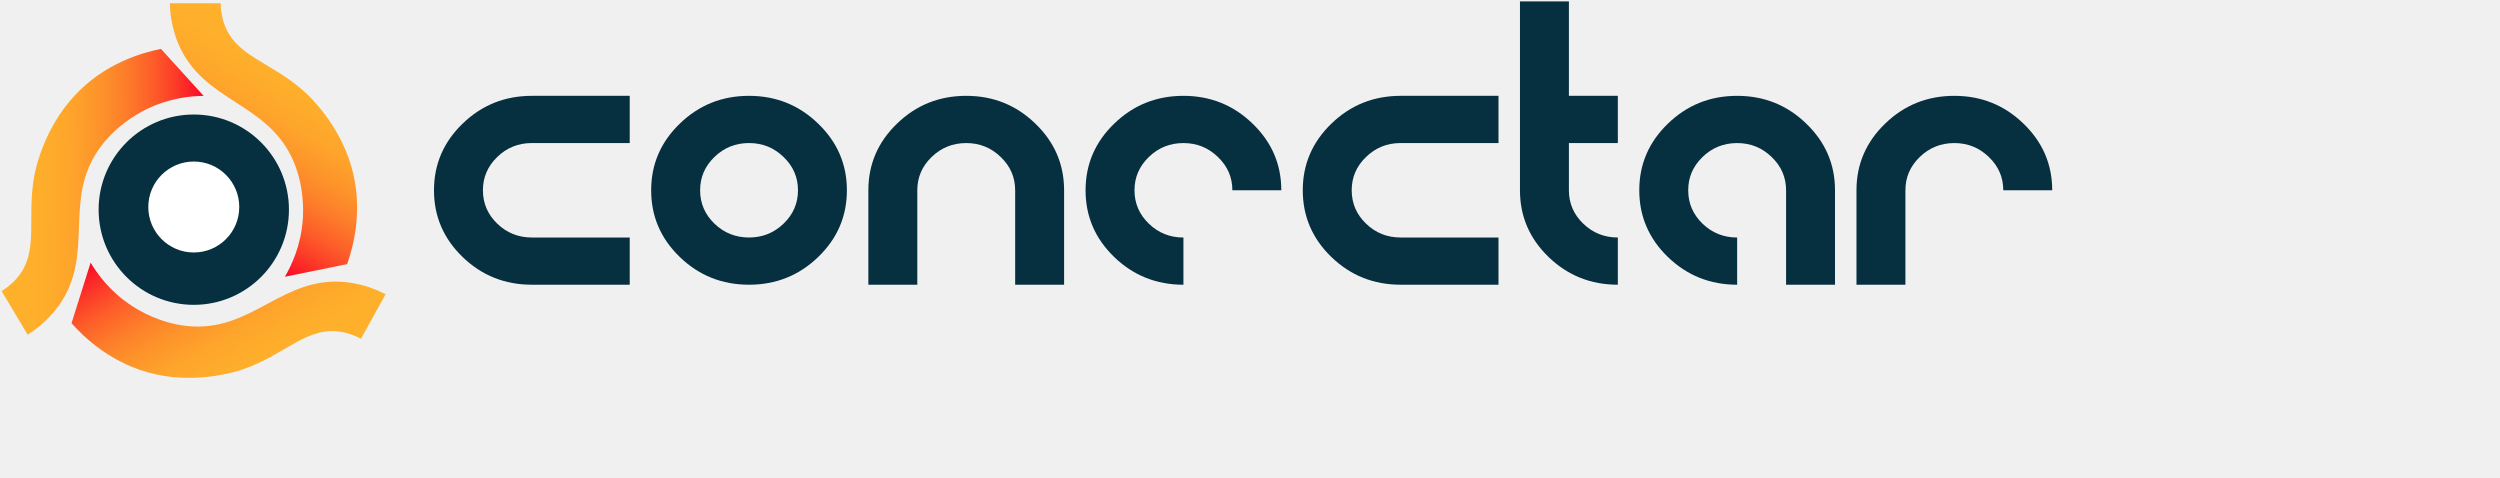
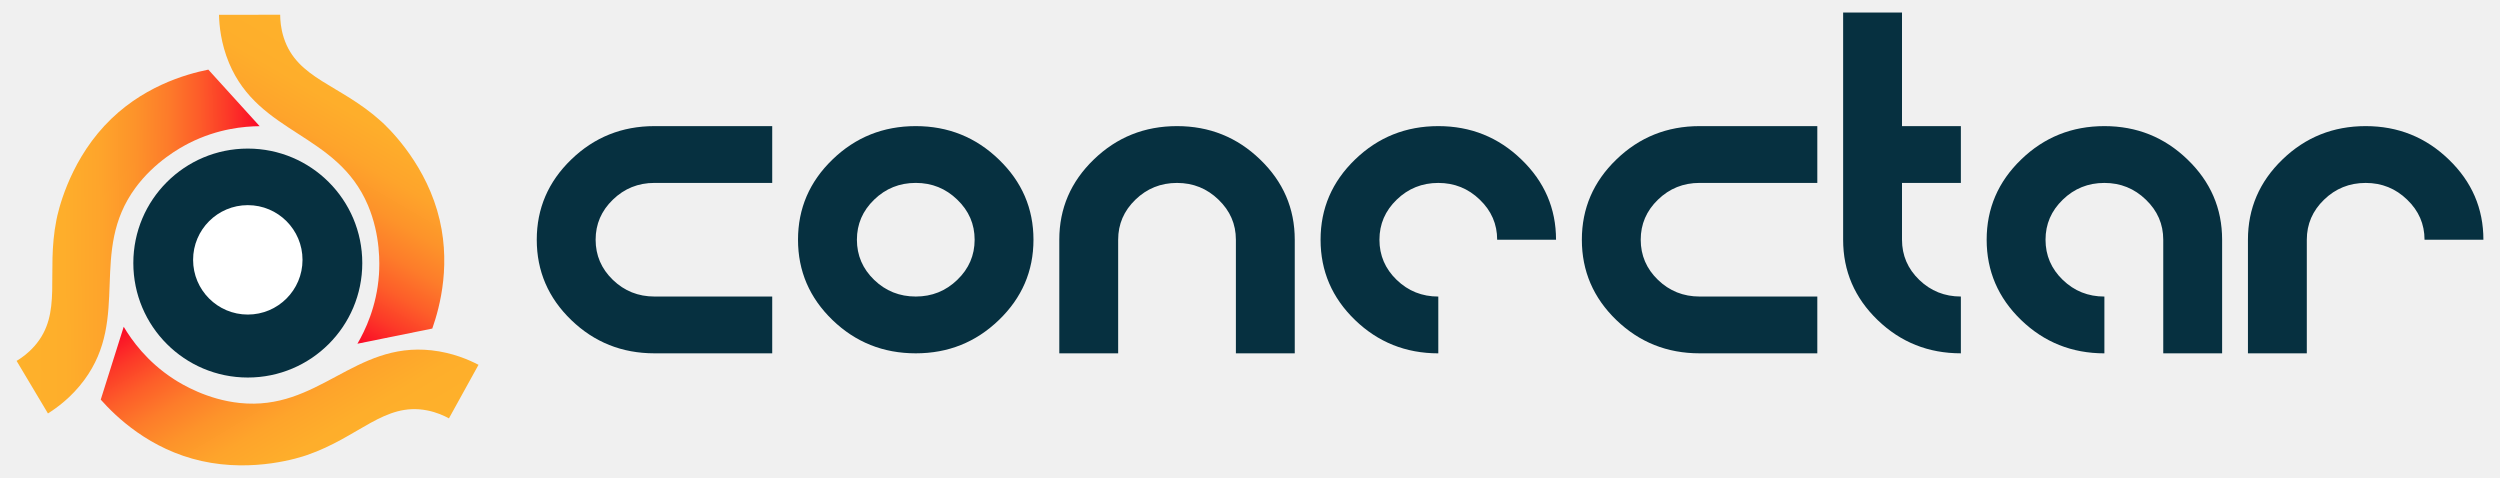
- <svg xmlns="http://www.w3.org/2000/svg" width="1266" height="242" viewBox="0 0 1266 242" fill="none">
-   <path d="M98.13 154.37C124.745 154.37 146.32 132.795 146.32 106.18C146.32 79.566 124.745 57.99 98.13 57.99C71.515 57.99 49.94 79.566 49.94 106.18C49.94 132.795 71.515 154.37 98.13 154.37Z" fill="#063040" />
-   <path d="M98.13 127.86C110.849 127.86 121.16 117.549 121.16 104.83C121.16 92.111 110.849 81.8 98.13 81.8C85.411 81.8 75.1 92.111 75.1 104.83C75.1 117.549 85.411 127.86 98.13 127.86Z" fill="white" />
-   <path d="M269.33 144.18C255.65 144.18 243.97 139.51 234.29 130.17C224.61 120.83 219.77 109.56 219.77 96.36C219.77 83.19 224.61 71.93 234.29 62.59C243.97 53.22 255.65 48.53 269.33 48.53H318.89V72.44H269.33C262.49 72.44 256.65 74.79 251.81 79.49C246.97 84.16 244.55 89.78 244.55 96.35C244.55 102.95 246.97 108.59 251.81 113.26C256.65 117.93 262.49 120.27 269.33 120.27H318.89V144.18H269.33V144.18Z" fill="#063040" />
-   <path d="M344.27 130.17C334.59 120.83 329.75 109.56 329.75 96.36C329.75 83.19 334.59 71.93 344.27 62.59C353.95 53.22 365.63 48.53 379.31 48.53C392.96 48.53 404.62 53.22 414.3 62.59C424.01 71.93 428.87 83.19 428.87 96.36C428.87 109.56 424.01 120.83 414.3 130.17C404.62 139.51 392.96 144.18 379.31 144.18C365.63 144.18 353.95 139.51 344.27 130.17ZM396.79 113.26C401.66 108.59 404.1 102.95 404.1 96.35C404.1 89.78 401.66 84.16 396.79 79.49C391.95 74.79 386.13 72.44 379.32 72.44C372.48 72.44 366.64 74.79 361.8 79.49C356.96 84.16 354.54 89.78 354.54 96.35C354.54 102.95 356.96 108.59 361.8 113.26C366.64 117.93 372.48 120.27 379.32 120.27C386.12 120.27 391.95 117.94 396.79 113.26Z" fill="#063040" />
-   <path d="M439.74 144.18V96.36C439.74 83.19 444.58 71.93 454.26 62.59C463.94 53.22 475.62 48.53 489.3 48.53C502.95 48.53 514.61 53.22 524.29 62.59C534 71.93 538.86 83.19 538.86 96.36V144.18H514.08V96.36C514.08 89.79 511.64 84.17 506.77 79.5C501.93 74.8 496.11 72.45 489.3 72.45C482.46 72.45 476.62 74.8 471.78 79.5C466.94 84.17 464.52 89.79 464.52 96.36V144.18H439.74Z" fill="#063040" />
-   <path d="M564.25 130.17C554.57 120.83 549.73 109.56 549.73 96.36C549.73 83.19 554.57 71.93 564.25 62.59C573.93 53.22 585.61 48.53 599.29 48.53C612.94 48.53 624.6 53.22 634.28 62.59C643.99 71.93 648.85 83.19 648.85 96.36H624.07C624.07 89.79 621.63 84.17 616.76 79.5C611.92 74.8 606.1 72.45 599.29 72.45C592.45 72.45 586.61 74.8 581.77 79.5C576.93 84.17 574.51 89.79 574.51 96.36C574.51 102.96 576.93 108.6 581.77 113.27C586.61 117.94 592.45 120.28 599.29 120.28V144.19C585.61 144.18 573.93 139.51 564.25 130.17Z" fill="#063040" />
-   <path d="M709.28 144.18C695.6 144.18 683.92 139.51 674.24 130.17C664.56 120.83 659.72 109.56 659.72 96.36C659.72 83.19 664.56 71.93 674.24 62.59C683.92 53.22 695.6 48.53 709.28 48.53H758.84V72.44H709.28C702.44 72.44 696.6 74.79 691.76 79.49C686.92 84.16 684.5 89.78 684.5 96.35C684.5 102.95 686.92 108.59 691.76 113.26C696.6 117.93 702.44 120.27 709.28 120.27H758.84V144.18H709.28V144.18Z" fill="#063040" />
-   <path d="M784.23 130.17C774.55 120.83 769.71 109.56 769.71 96.36V0.71H794.49V48.53H819.27V72.44H794.49V96.35C794.49 102.95 796.91 108.59 801.75 113.26C806.59 117.93 812.43 120.27 819.27 120.27V144.18C805.59 144.18 793.91 139.51 784.23 130.17Z" fill="#063040" />
-   <path d="M844.65 130.17C834.97 120.83 830.13 109.56 830.13 96.36C830.13 83.19 834.97 71.93 844.65 62.59C854.33 53.22 866.01 48.53 879.69 48.53C893.34 48.53 905 53.22 914.68 62.59C924.39 71.93 929.25 83.19 929.25 96.36V144.18H904.47V96.36C904.47 89.79 902.03 84.17 897.16 79.5C892.32 74.8 886.5 72.45 879.69 72.45C872.85 72.45 867.01 74.8 862.17 79.5C857.33 84.17 854.91 89.79 854.91 96.36C854.91 102.96 857.33 108.6 862.17 113.27C867.01 117.94 872.85 120.28 879.69 120.28V144.19C866.01 144.18 854.33 139.51 844.65 130.17Z" fill="#063040" />
-   <path d="M940.12 144.18V96.36C940.12 83.19 944.96 71.93 954.64 62.59C964.32 53.22 976 48.53 989.68 48.53C1003.33 48.53 1014.99 53.22 1024.67 62.59C1034.38 71.93 1039.24 83.19 1039.24 96.36H1014.46C1014.46 89.79 1012.02 84.17 1007.15 79.5C1002.31 74.8 996.49 72.45 989.68 72.45C982.84 72.45 977 74.8 972.16 79.5C967.32 84.17 964.9 89.79 964.9 96.36V144.18H940.12Z" fill="#063040" />
-   <path d="M86 1.67L111.76 1.65C111.77 3.81 111.98 7.34 113.28 11.35C118.91 28.75 136.95 30.89 154.22 46.48C156.43 48.47 171.48 62.38 177.85 84.05C184.19 105.6 178.97 124.71 175.79 133.75C165.28 135.88 154.78 138.01 144.27 140.14C147.48 134.65 152.41 124.51 153.34 111.04C153.63 106.84 154.07 94.49 148.7 81.84C135.72 51.28 102.9 52.21 90.24 21.98C86.77 13.65 86.11 6.08 86 1.67Z" fill="url(#paint0_linear)" />
-   <path d="M195.25 149.01L182.8 171.56C180.9 170.52 177.72 169 173.58 168.2C155.63 164.7 145.02 179.45 123.03 187.02C120.22 187.99 100.76 194.43 78.71 189.52C56.78 184.64 42.58 170.82 36.22 163.67C39.44 153.45 42.66 143.22 45.89 133C49.14 138.47 55.62 147.69 66.96 155.02C70.49 157.31 81.09 163.67 94.76 165.09C127.79 168.52 142.85 139.35 175.43 142.91C184.39 143.89 191.33 146.98 195.25 149.01Z" fill="url(#paint1_linear)" />
-   <path d="M14 169.49L0.8 147.37C2.66 146.26 5.57 144.27 8.35 141.1C20.42 127.36 13.03 110.76 17.58 87.95C18.16 85.04 22.41 64.98 37.76 48.42C53.03 31.94 72.12 26.65 81.51 24.75C88.71 32.69 95.92 40.62 103.12 48.56C96.76 48.61 85.53 49.56 73.48 55.66C69.72 57.56 58.89 63.5 50.77 74.59C31.16 101.38 48.76 129.1 29.26 155.45C23.9 162.7 17.73 167.14 14 169.49Z" fill="url(#paint2_linear)" />
-   <defs>
-     <linearGradient id="paint0_linear" x1="154.808" y1="26.762" x2="102.772" y2="115.861" gradientUnits="userSpaceOnUse">
-       <stop stop-color="#FEB12B" />
-       <stop offset="0.198" stop-color="#FEAE2B" />
-       <stop offset="0.352" stop-color="#FEA42B" />
-       <stop offset="0.492" stop-color="#FD932A" />
-       <stop offset="0.623" stop-color="#FD7C2A" />
-       <stop offset="0.748" stop-color="#FD5E29" />
-       <stop offset="0.869" stop-color="#FC3928" />
-       <stop offset="0.984" stop-color="#FB0E27" />
-       <stop offset="0.995" stop-color="#FB0927" />
+ <svg xmlns="http://www.w3.org/2000/svg" width="1266" height="242" viewBox="0 0 1266 242" fill="none" version="1.1" id="svg1380">
+   <g id="g1399" transform="translate(-6.697652,5.650489)">
+     <path d="m 132.186,185.532 c 32.017,0 57.97,-25.954 57.97,-57.97 0,-32.016 -25.954,-57.97 -57.97,-57.97 -32.016,0 -57.97,25.954 -57.97,57.97 0,32.016 25.954,57.97 57.97,57.97 z" fill="#063040" id="path1295" style="stroke-width:1.203" />
+     <path d="m 132.187,153.642 c 15.3,0 27.704,-12.404 27.704,-27.704 0,-15.301 -12.404,-27.704 -27.704,-27.704 -15.3,0 -27.704,12.403 -27.704,27.704 0,15.3 12.403,27.704 27.704,27.704 z" fill="#ffffff" id="path1297" style="stroke-width:1.203" />
+     <path d="m 338.131,173.274 c -16.456,0 -30.507,-5.618 -42.151,-16.853 -11.645,-11.236 -17.467,-24.793 -17.467,-40.672 0,-15.843 5.822,-29.388 17.467,-40.623 11.645,-11.272 25.695,-16.913 42.151,-16.913 h 59.618 v 28.762 h -59.618 c -8.228,0 -15.253,2.827 -21.076,8.481 -5.822,5.618 -8.733,12.378 -8.733,20.282 0,7.94 2.911,14.724 8.733,20.342 5.822,5.618 12.847,8.433 21.076,8.433 h 59.618 v 28.762 z" fill="#063040" id="path1299" style="stroke-width:1.203" />
+     <path d="m 428.28,156.421 c -11.645,-11.236 -17.467,-24.793 -17.467,-40.672 0,-15.843 5.822,-29.388 17.467,-40.623 11.645,-11.272 25.695,-16.913 42.151,-16.913 16.42,0 30.447,5.642 42.091,16.913 11.681,11.236 17.527,24.781 17.527,40.623 0,15.879 -5.846,29.436 -17.527,40.672 -11.645,11.236 -25.671,16.853 -42.091,16.853 -16.456,0 -30.507,-5.618 -42.151,-16.853 z m 63.179,-20.342 c 5.858,-5.618 8.794,-12.402 8.794,-20.342 0,-7.903 -2.935,-14.664 -8.794,-20.282 -5.822,-5.654 -12.823,-8.481 -21.015,-8.481 -8.228,0 -15.253,2.827 -21.076,8.481 -5.822,5.618 -8.733,12.378 -8.733,20.282 0,7.94 2.911,14.724 8.733,20.342 5.822,5.618 12.847,8.433 21.076,8.433 8.18,0 15.193,-2.803 21.015,-8.433 z" fill="#063040" id="path1301" style="stroke-width:1.203" />
+     <path d="m 543.125,173.274 v -57.525 c 0,-15.843 5.822,-29.388 17.467,-40.623 11.645,-11.272 25.695,-16.913 42.151,-16.913 16.42,0 30.447,5.642 42.091,16.913 11.681,11.236 17.527,24.781 17.527,40.623 v 57.525 h -29.809 v -57.525 c 0,-7.903 -2.935,-14.664 -8.794,-20.282 -5.822,-5.654 -12.823,-8.481 -21.015,-8.481 -8.228,0 -15.253,2.827 -21.076,8.481 -5.822,5.618 -8.733,12.378 -8.733,20.282 v 57.525 z" fill="#063040" id="path1303" style="stroke-width:1.203" />
+     <path d="m 692.904,156.421 c -11.645,-11.236 -17.467,-24.793 -17.467,-40.672 0,-15.843 5.822,-29.388 17.467,-40.623 11.645,-11.272 25.695,-16.913 42.151,-16.913 16.42,0 30.447,5.642 42.091,16.913 11.681,11.236 17.527,24.781 17.527,40.623 h -29.809 c 0,-7.903 -2.935,-14.664 -8.794,-20.282 -5.822,-5.654 -12.823,-8.481 -21.015,-8.481 -8.228,0 -15.253,2.827 -21.076,8.481 -5.822,5.618 -8.733,12.378 -8.733,20.282 0,7.94 2.911,14.724 8.733,20.342 5.822,5.618 12.847,8.433 21.076,8.433 v 28.762 c -16.456,-0.012 -30.507,-5.63 -42.151,-16.865 z" fill="#063040" id="path1305" style="stroke-width:1.203" />
+     <path d="m 867.367,173.274 c -16.456,0 -30.507,-5.618 -42.151,-16.853 -11.645,-11.236 -17.467,-24.793 -17.467,-40.672 0,-15.843 5.822,-29.388 17.467,-40.623 11.645,-11.272 25.695,-16.913 42.151,-16.913 h 59.618 v 28.762 h -59.618 c -8.228,0 -15.253,2.827 -21.076,8.481 -5.822,5.618 -8.733,12.378 -8.733,20.282 0,7.94 2.911,14.724 8.733,20.342 5.822,5.618 12.847,8.433 21.076,8.433 h 59.618 v 28.762 z" fill="#063040" id="path1307" style="stroke-width:1.203" />
+     <path d="M 957.528,156.421 C 945.884,145.185 940.062,131.628 940.062,115.749 V 0.687 h 29.809 V 58.212 h 29.809 v 28.762 h -29.809 v 28.762 c 0,7.94 2.911,14.724 8.733,20.342 5.822,5.618 12.847,8.433 21.076,8.433 v 28.762 c -16.456,0 -30.507,-5.618 -42.151,-16.853 z" fill="#063040" id="path1309" style="stroke-width:1.203" />
+     <path d="m 1030.21,156.421 c -11.645,-11.236 -17.467,-24.793 -17.467,-40.672 0,-15.843 5.822,-29.388 17.467,-40.623 11.645,-11.272 25.695,-16.913 42.151,-16.913 16.42,0 30.447,5.642 42.091,16.913 11.681,11.236 17.527,24.781 17.527,40.623 v 57.525 h -29.809 v -57.525 c 0,-7.903 -2.935,-14.664 -8.793,-20.282 -5.822,-5.654 -12.823,-8.481 -21.015,-8.481 -8.228,0 -15.253,2.827 -21.076,8.481 -5.822,5.618 -8.733,12.378 -8.733,20.282 0,7.94 2.911,14.724 8.733,20.342 5.822,5.618 12.848,8.433 21.076,8.433 v 28.762 c -16.456,-0.012 -30.507,-5.63 -42.151,-16.865 z" fill="#063040" id="path1311" style="stroke-width:1.203" />
+     <path d="m 1145.056,173.274 v -57.525 c 0,-15.843 5.822,-29.388 17.467,-40.623 11.645,-11.272 25.695,-16.913 42.151,-16.913 16.42,0 30.447,5.642 42.091,16.913 11.681,11.236 17.527,24.781 17.527,40.623 h -29.809 c 0,-7.903 -2.935,-14.664 -8.794,-20.282 -5.822,-5.654 -12.823,-8.481 -21.015,-8.481 -8.228,0 -15.253,2.827 -21.076,8.481 -5.822,5.618 -8.733,12.378 -8.733,20.282 v 57.525 z" fill="#063040" id="path1313" style="stroke-width:1.203" />
+     <path d="m 117.595,1.842 30.988,-0.024 c 0.012,2.598 0.265,6.845 1.828,11.669 6.773,20.931 28.474,23.506 49.249,42.26 2.659,2.394 20.763,19.127 28.426,45.195 7.627,25.924 1.347,48.912 -2.478,59.787 -12.643,2.562 -25.274,5.125 -37.917,7.687 3.861,-6.604 9.792,-18.802 10.911,-35.006 0.349,-5.052 0.878,-19.909 -5.582,-35.126 C 177.405,61.52 137.925,62.639 122.695,26.274 118.521,16.253 117.727,7.147 117.595,1.842 Z" fill="url(#paint0_linear)" id="path1315" style="fill:url(#paint0_linear);stroke-width:1.203" />
+     <path d="m 249.017,179.084 -14.977,27.126 c -2.286,-1.251 -6.111,-3.08 -11.091,-4.042 -21.593,-4.21 -34.356,13.533 -60.809,22.639 -3.38,1.167 -26.79,8.914 -53.314,3.007 -26.381,-5.87 -43.462,-22.495 -51.113,-31.096 3.873,-12.294 7.747,-24.6 11.632,-36.894 3.91,6.58 11.705,17.671 25.346,26.489 4.246,2.755 16.998,10.405 33.442,12.114 39.733,4.126 57.849,-30.964 97.041,-26.681 10.778,1.179 19.127,4.896 23.842,7.338 z" fill="url(#paint1_linear)" id="path1317" style="fill:url(#paint1_linear);stroke-width:1.203" />
+     <path d="M 30.982,203.72 15.103,177.111 c 2.237,-1.335 5.738,-3.729 9.082,-7.542 14.52,-16.528 5.63,-36.497 11.103,-63.937 0.698,-3.501 5.81,-27.632 24.275,-47.552 18.369,-19.825 41.333,-26.188 52.629,-28.474 8.661,9.551 17.334,19.091 25.996,28.642 -7.651,0.06 -21.16,1.203 -35.656,8.541 -4.523,2.286 -17.551,9.431 -27.319,22.772 -23.59,32.227 -2.418,65.573 -25.875,97.27 -6.448,8.721 -13.87,14.062 -18.357,16.889 z" fill="url(#paint2_linear)" id="path1319" style="fill:url(#paint2_linear);stroke-width:1.203" />
+   </g>
+   <defs id="defs1378">
+     <linearGradient id="paint0_linear" x1="154.808" y1="26.762" x2="102.772" y2="115.861" gradientUnits="userSpaceOnUse" gradientTransform="matrix(1.202947,0,0,1.202947,14.14127,-0.1670103)">
+       <stop stop-color="#FEB12B" id="stop1321" />
+       <stop offset="0.198" stop-color="#FEAE2B" id="stop1323" />
+       <stop offset="0.352" stop-color="#FEA42B" id="stop1325" />
+       <stop offset="0.492" stop-color="#FD932A" id="stop1327" />
+       <stop offset="0.623" stop-color="#FD7C2A" id="stop1329" />
+       <stop offset="0.748" stop-color="#FD5E29" id="stop1331" />
+       <stop offset="0.869" stop-color="#FC3928" id="stop1333" />
+       <stop offset="0.984" stop-color="#FB0E27" id="stop1335" />
+       <stop offset="0.995" stop-color="#FB0927" id="stop1337" />
    </linearGradient>
-     <linearGradient id="paint1_linear" x1="139.949" y1="197.068" x2="87.16" y2="108.413" gradientUnits="userSpaceOnUse">
-       <stop stop-color="#FEB12B" />
-       <stop offset="0.198" stop-color="#FEAE2B" />
-       <stop offset="0.352" stop-color="#FEA42B" />
-       <stop offset="0.492" stop-color="#FD932A" />
-       <stop offset="0.623" stop-color="#FD7C2A" />
-       <stop offset="0.748" stop-color="#FD5E29" />
-       <stop offset="0.869" stop-color="#FC3928" />
-       <stop offset="0.984" stop-color="#FB0E27" />
-       <stop offset="0.995" stop-color="#FB0927" />
+     <linearGradient id="paint1_linear" x1="139.949" y1="197.068" x2="87.16" y2="108.413" gradientUnits="userSpaceOnUse" gradientTransform="matrix(1.202947,0,0,1.202947,14.14127,-0.1670103)">
+       <stop stop-color="#FEB12B" id="stop1340" />
+       <stop offset="0.198" stop-color="#FEAE2B" id="stop1342" />
+       <stop offset="0.352" stop-color="#FEA42B" id="stop1344" />
+       <stop offset="0.492" stop-color="#FD932A" id="stop1346" />
+       <stop offset="0.623" stop-color="#FD7C2A" id="stop1348" />
+       <stop offset="0.748" stop-color="#FD5E29" id="stop1350" />
+       <stop offset="0.869" stop-color="#FC3928" id="stop1352" />
+       <stop offset="0.984" stop-color="#FB0E27" id="stop1354" />
+       <stop offset="0.995" stop-color="#FB0927" id="stop1356" />
    </linearGradient>
-     <linearGradient id="paint2_linear" x1="0.377" y1="97.553" x2="103.56" y2="96.655" gradientUnits="userSpaceOnUse">
-       <stop stop-color="#FEB12B" />
-       <stop offset="0.198" stop-color="#FEAE2B" />
-       <stop offset="0.352" stop-color="#FEA42B" />
-       <stop offset="0.492" stop-color="#FD932A" />
-       <stop offset="0.623" stop-color="#FD7C2A" />
-       <stop offset="0.748" stop-color="#FD5E29" />
-       <stop offset="0.869" stop-color="#FC3928" />
-       <stop offset="0.984" stop-color="#FB0E27" />
-       <stop offset="0.995" stop-color="#FB0927" />
+     <linearGradient id="paint2_linear" x1="0.377" y1="97.553" x2="103.56" y2="96.655" gradientUnits="userSpaceOnUse" gradientTransform="matrix(1.202947,0,0,1.202947,14.14127,-0.1670103)">
+       <stop stop-color="#FEB12B" id="stop1359" />
+       <stop offset="0.198" stop-color="#FEAE2B" id="stop1361" />
+       <stop offset="0.352" stop-color="#FEA42B" id="stop1363" />
+       <stop offset="0.492" stop-color="#FD932A" id="stop1365" />
+       <stop offset="0.623" stop-color="#FD7C2A" id="stop1367" />
+       <stop offset="0.748" stop-color="#FD5E29" id="stop1369" />
+       <stop offset="0.869" stop-color="#FC3928" id="stop1371" />
+       <stop offset="0.984" stop-color="#FB0E27" id="stop1373" />
+       <stop offset="0.995" stop-color="#FB0927" id="stop1375" />
    </linearGradient>
  </defs>
</svg>
